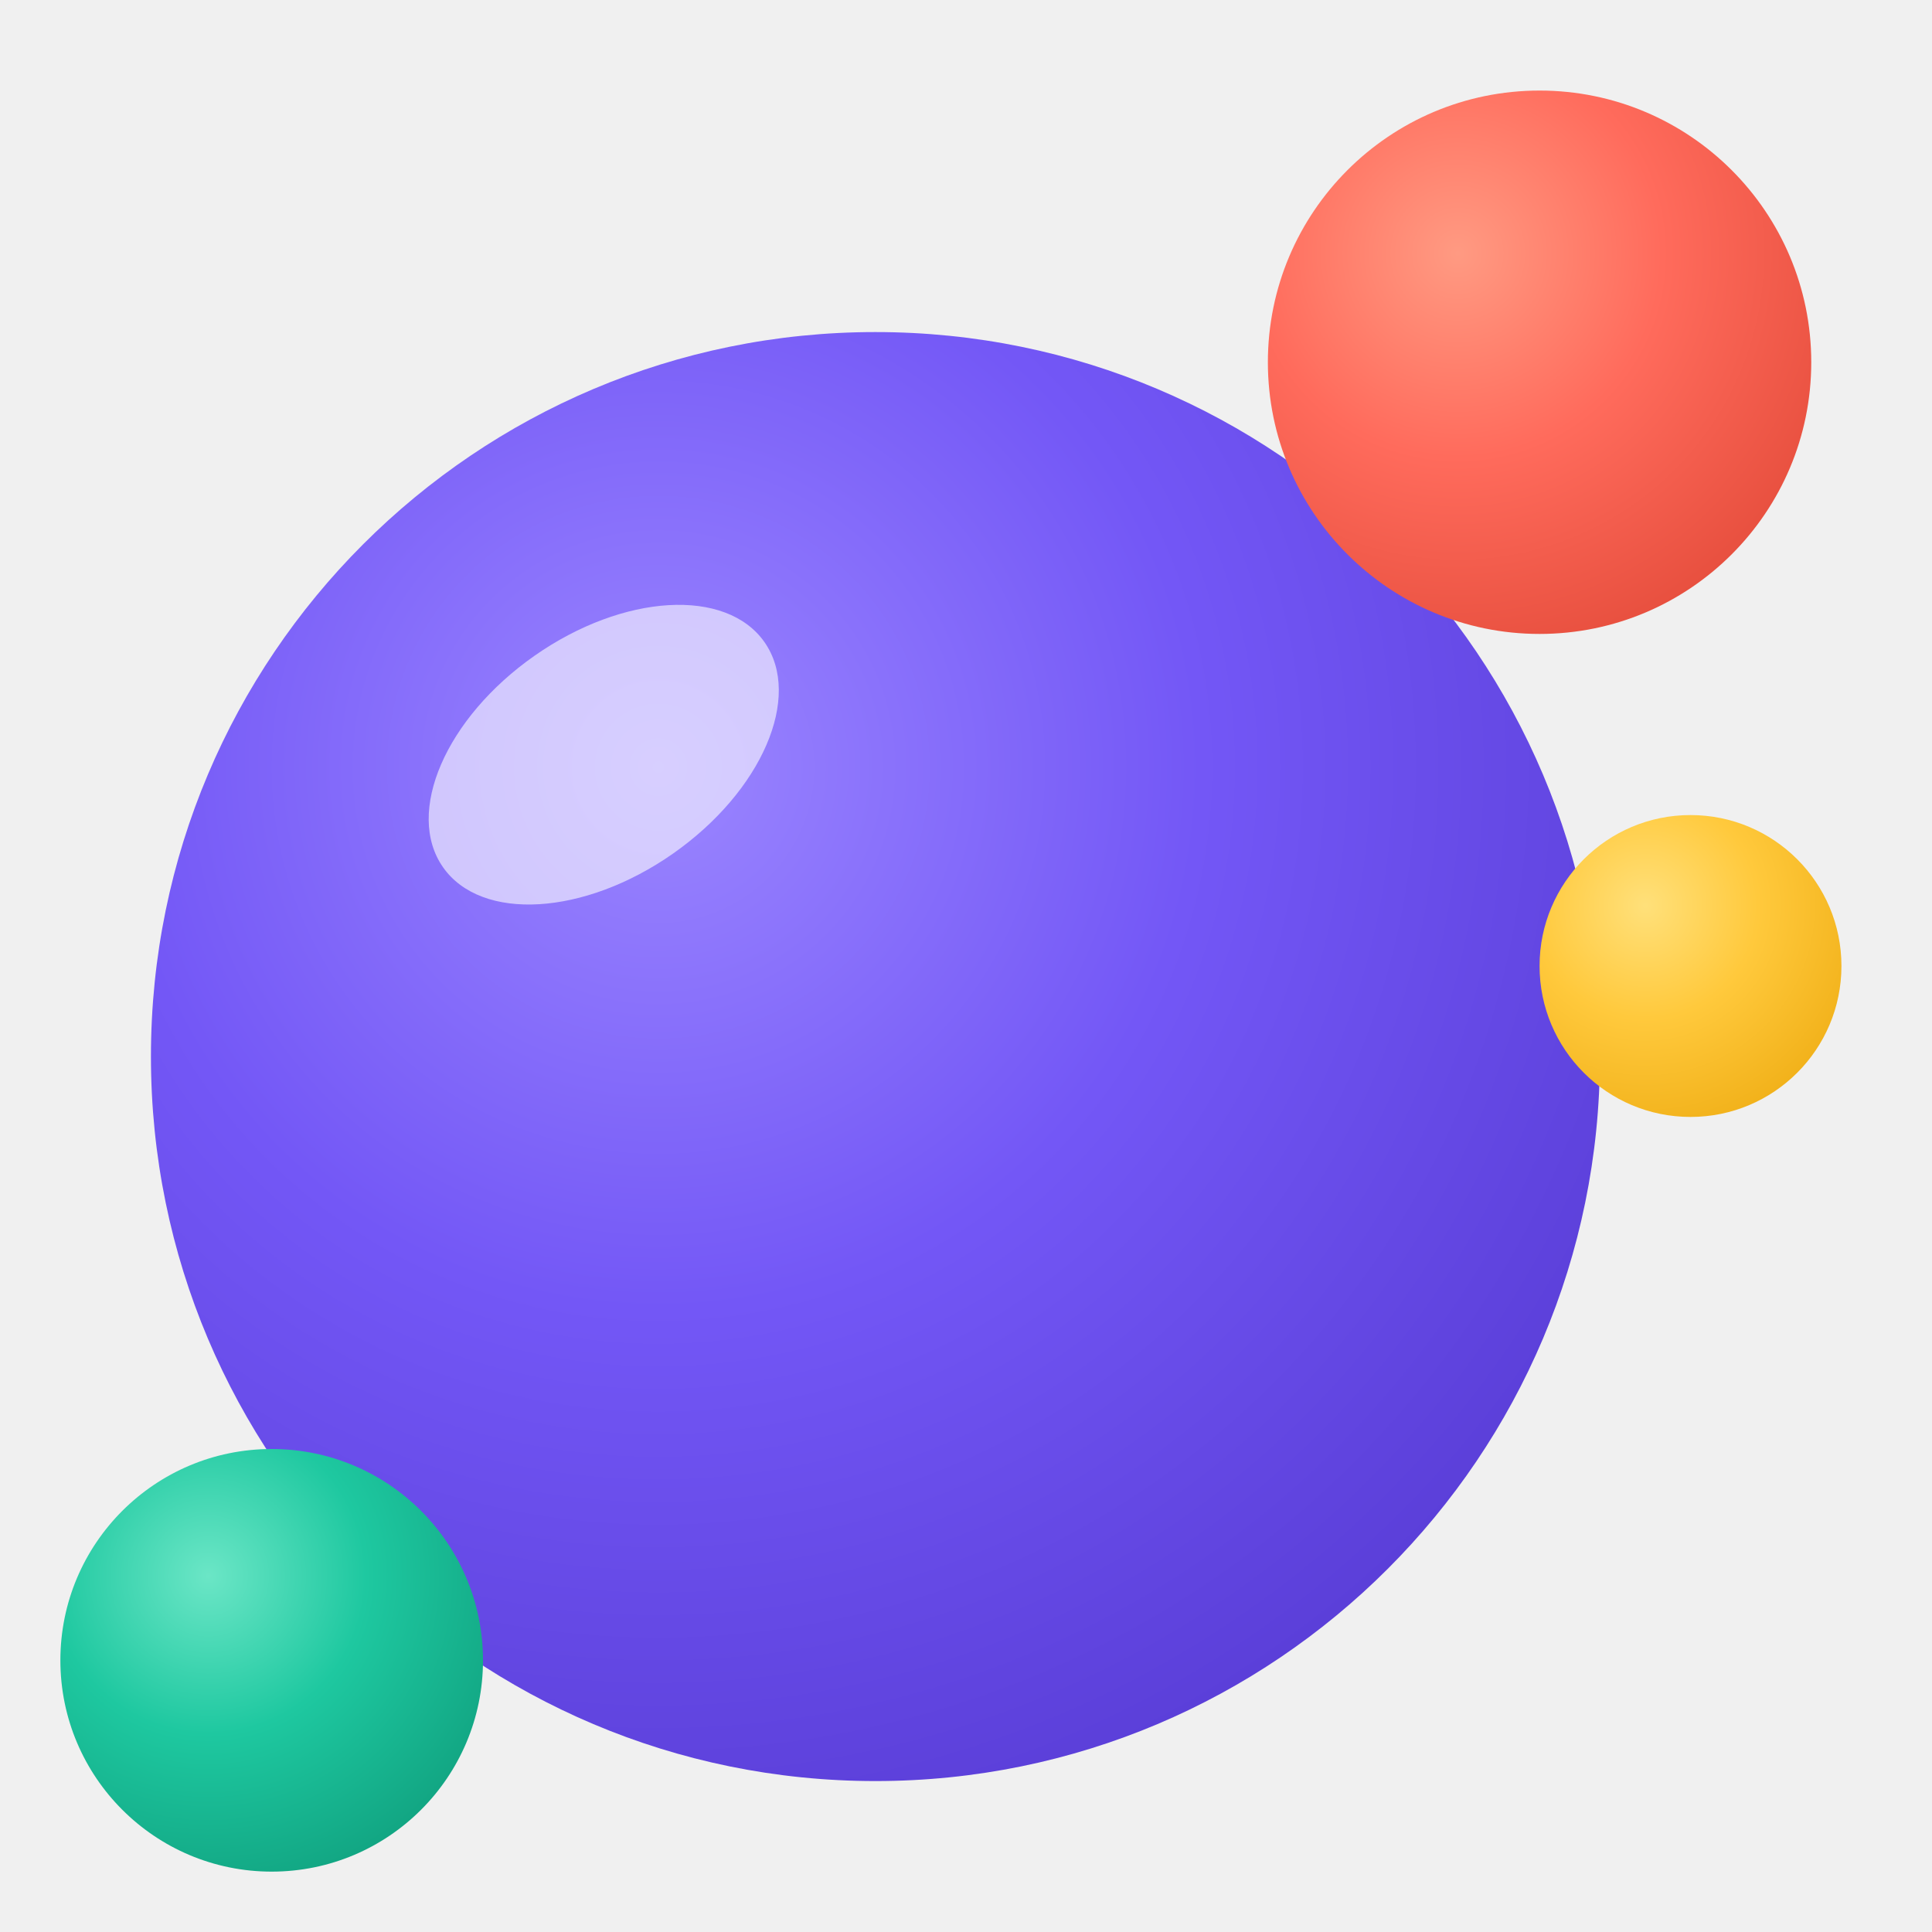
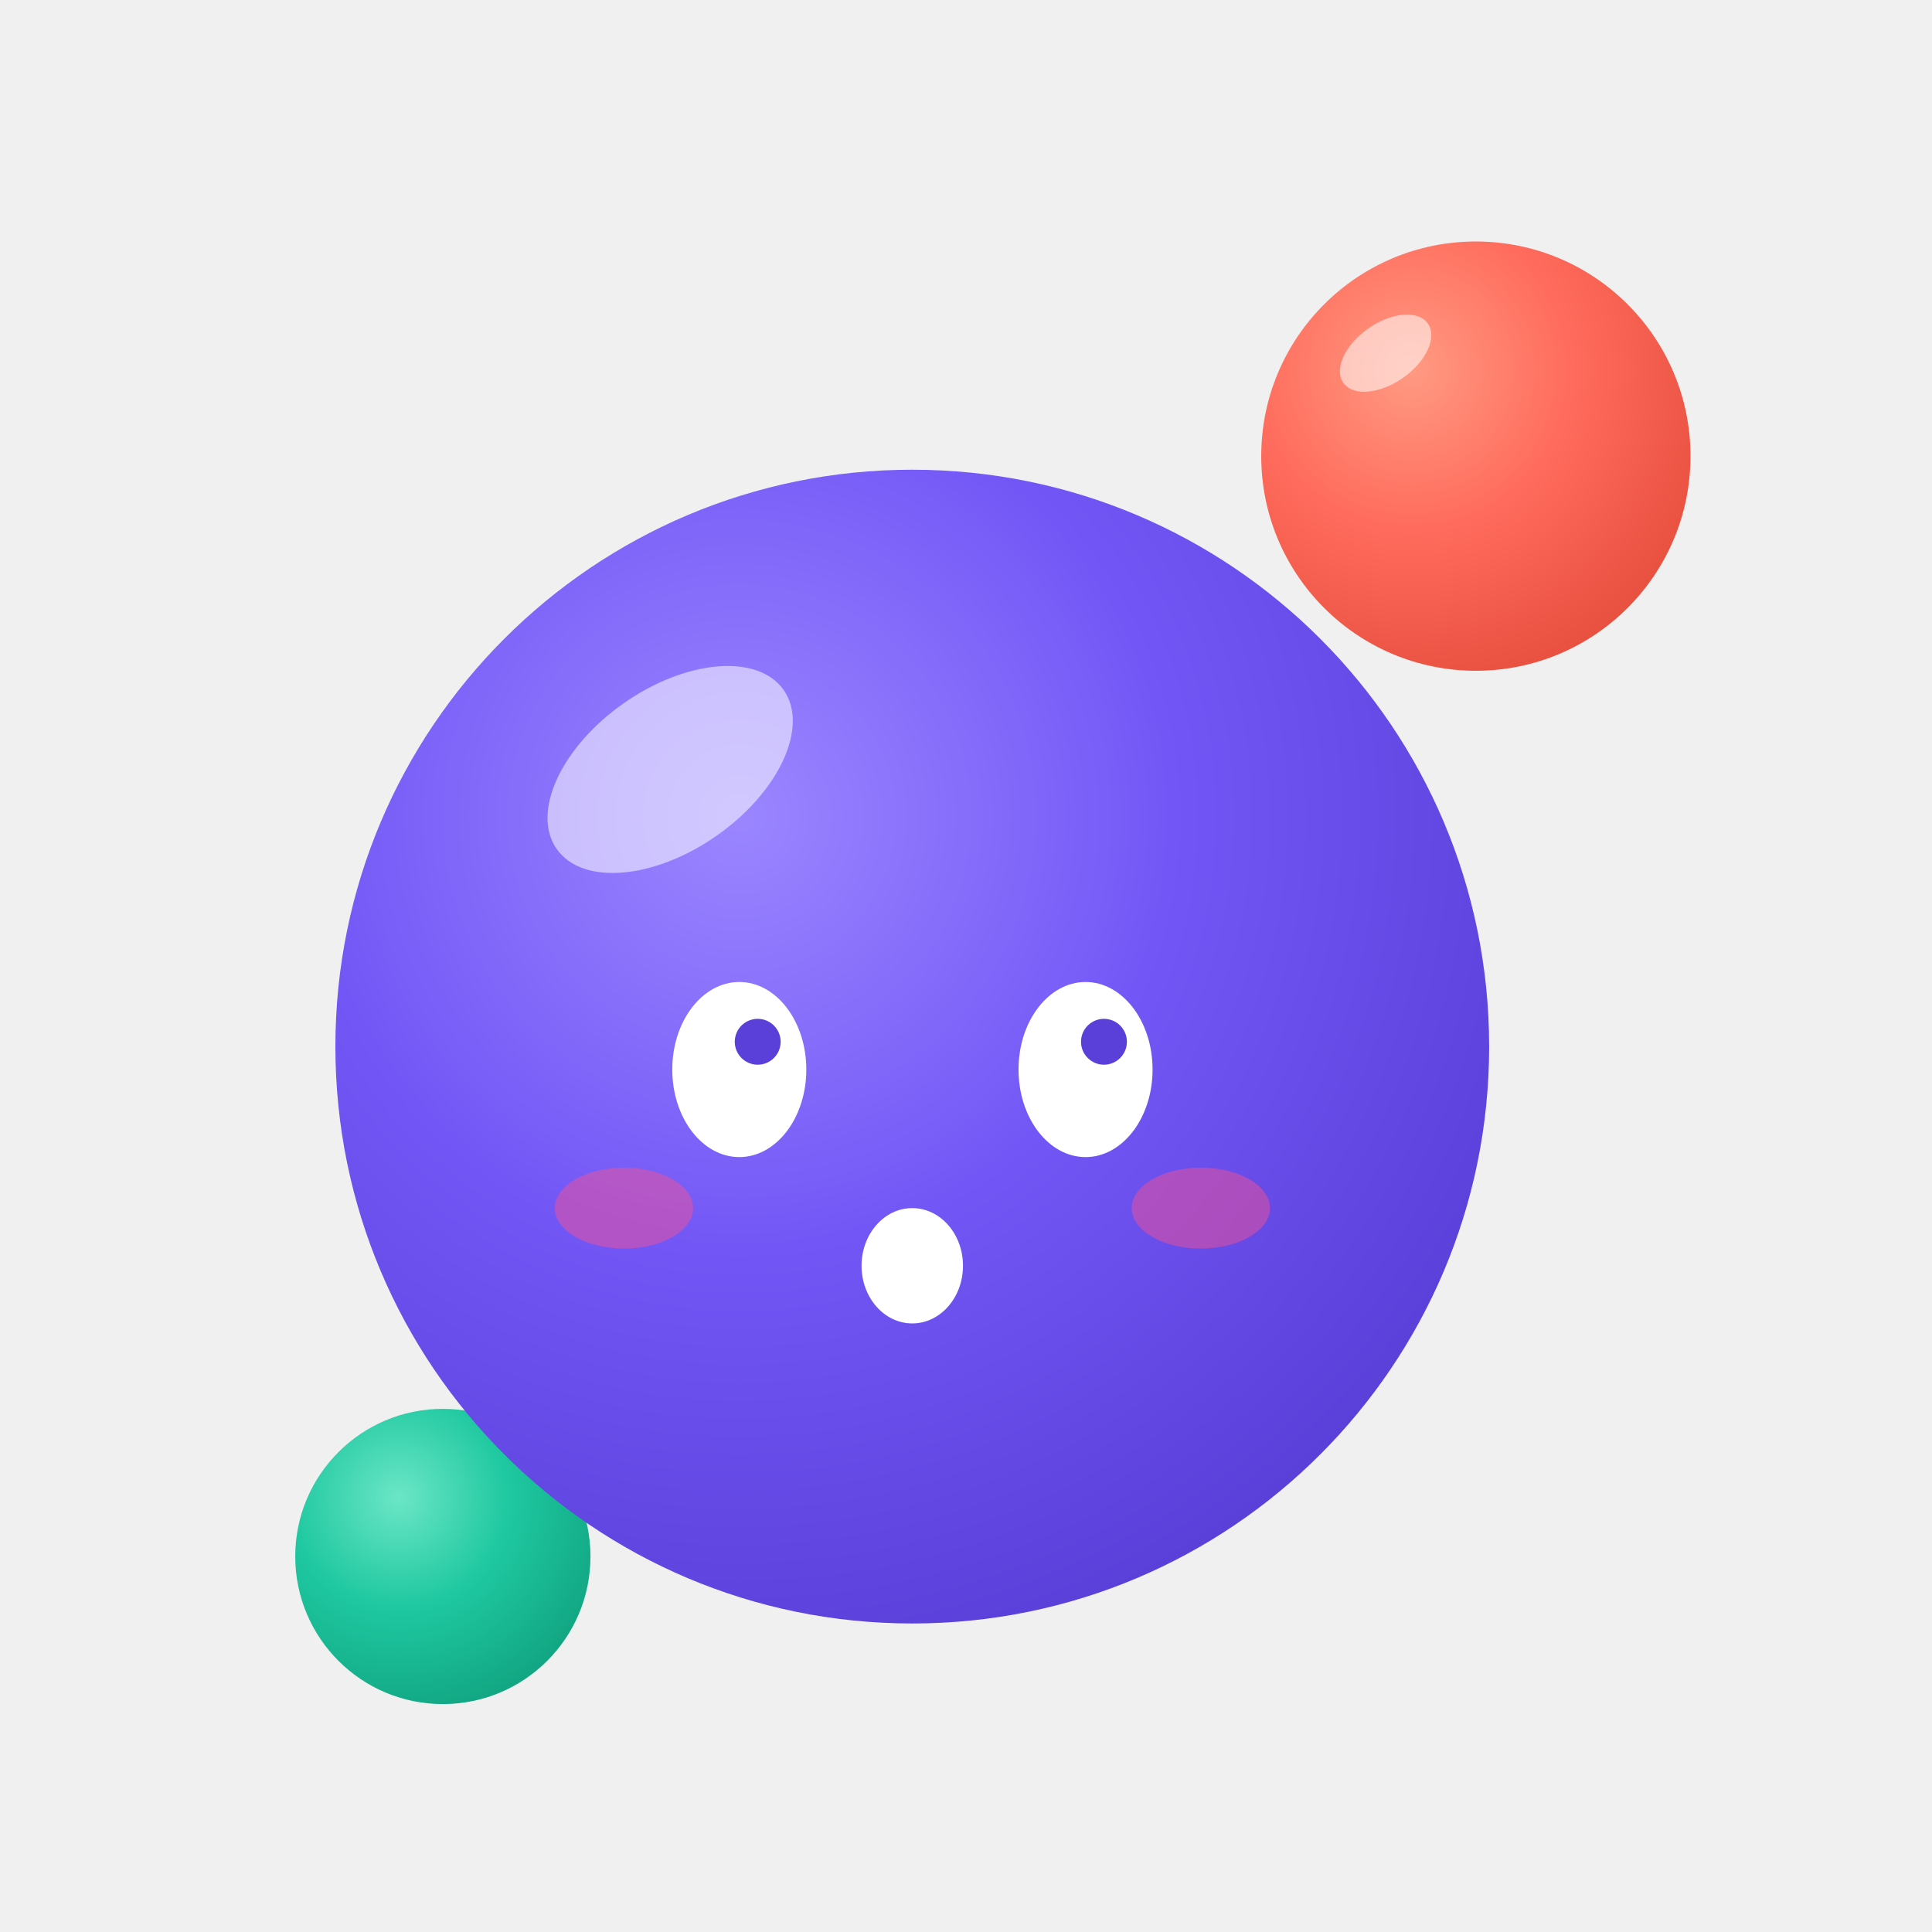
- <svg xmlns="http://www.w3.org/2000/svg" viewBox="0 0 64 64">
+ <svg xmlns="http://www.w3.org/2000/svg" viewBox="0 0 64 64" width="64" height="64">
  <defs>
    <radialGradient id="grape" cx="35%" cy="30%" r="75%">
      <stop offset="0" stop-color="#9B86FF" />
-       <stop offset="0.5" stop-color="#7357F6" />
+       <stop offset=".5" stop-color="#7357F6" />
      <stop offset="1" stop-color="#5B3FD9" />
    </radialGradient>
    <radialGradient id="coral" cx="35%" cy="30%" r="75%">
      <stop offset="0" stop-color="#FF9A82" />
-       <stop offset="0.5" stop-color="#FF6B5C" />
+       <stop offset=".5" stop-color="#FF6B5C" />
      <stop offset="1" stop-color="#E8503F" />
    </radialGradient>
    <radialGradient id="mint" cx="35%" cy="30%" r="75%">
      <stop offset="0" stop-color="#6BE6C6" />
-       <stop offset="0.5" stop-color="#1EC8A0" />
+       <stop offset=".5" stop-color="#1EC8A0" />
      <stop offset="1" stop-color="#12A683" />
    </radialGradient>
-     <radialGradient id="sunny" cx="35%" cy="30%" r="75%">
-       <stop offset="0" stop-color="#FFE07A" />
-       <stop offset="0.5" stop-color="#FFC93C" />
-       <stop offset="1" stop-color="#F2B21B" />
-     </radialGradient>
+     <linearGradient id="bg" x1="0" y1="0" x2="0" y2="1">
+       <stop offset="0" stop-color="#FFF6E6" />
+       <stop offset="1" stop-color="#FFE7C2" />
+     </linearGradient>
  </defs>
-   <circle cx="29" cy="35" r="24" fill="url(#grape)" />
-   <ellipse cx="20" cy="25" rx="6.5" ry="4" fill="#fff" opacity="0.6" transform="rotate(-35 20 25)" />
-   <circle cx="51" cy="12" r="9" fill="url(#coral)" />
-   <circle cx="56" cy="32" r="5" fill="url(#sunny)" />
-   <circle cx="9" cy="55" r="7" fill="url(#mint)" />
+   <circle cx="48.89" cy="15.11" r="7.11" fill="url(#coral)" />
+   <ellipse cx="45.90" cy="11.70" rx="1.71" ry="1.00" fill="#fff" opacity=".55" transform="rotate(-35 45.90 11.70)" />
+   <circle cx="14.67" cy="51.56" r="4.89" fill="url(#mint)" />
+   <circle cx="30.22" cy="34.67" r="19.11" fill="url(#grape)" />
+   <ellipse cx="22.20" cy="25.49" rx="4.59" ry="2.68" fill="#fff" opacity=".55" transform="rotate(-35 22.20 25.49)" />
+   <ellipse cx="24.49" cy="35.43" rx="2.22" ry="2.90" fill="#FFFFFF" opacity="1" />
+   <ellipse cx="25.10" cy="34.51" rx="0.76" ry="0.76" fill="#5B3FD9" opacity="1" />
+   <ellipse cx="35.96" cy="35.43" rx="2.22" ry="2.90" fill="#FFFFFF" opacity="1" />
+   <ellipse cx="36.57" cy="34.51" rx="0.76" ry="0.76" fill="#5B3FD9" opacity="1" />
+   <ellipse cx="30.22" cy="41.93" rx="1.68" ry="1.91" fill="#FFFFFF" opacity="1" />
+   <ellipse cx="20.67" cy="40.02" rx="2.29" ry="1.34" fill="#FF4F8B" opacity="0.45" />
+   <ellipse cx="39.78" cy="40.02" rx="2.29" ry="1.34" fill="#FF4F8B" opacity="0.45" />
</svg>
